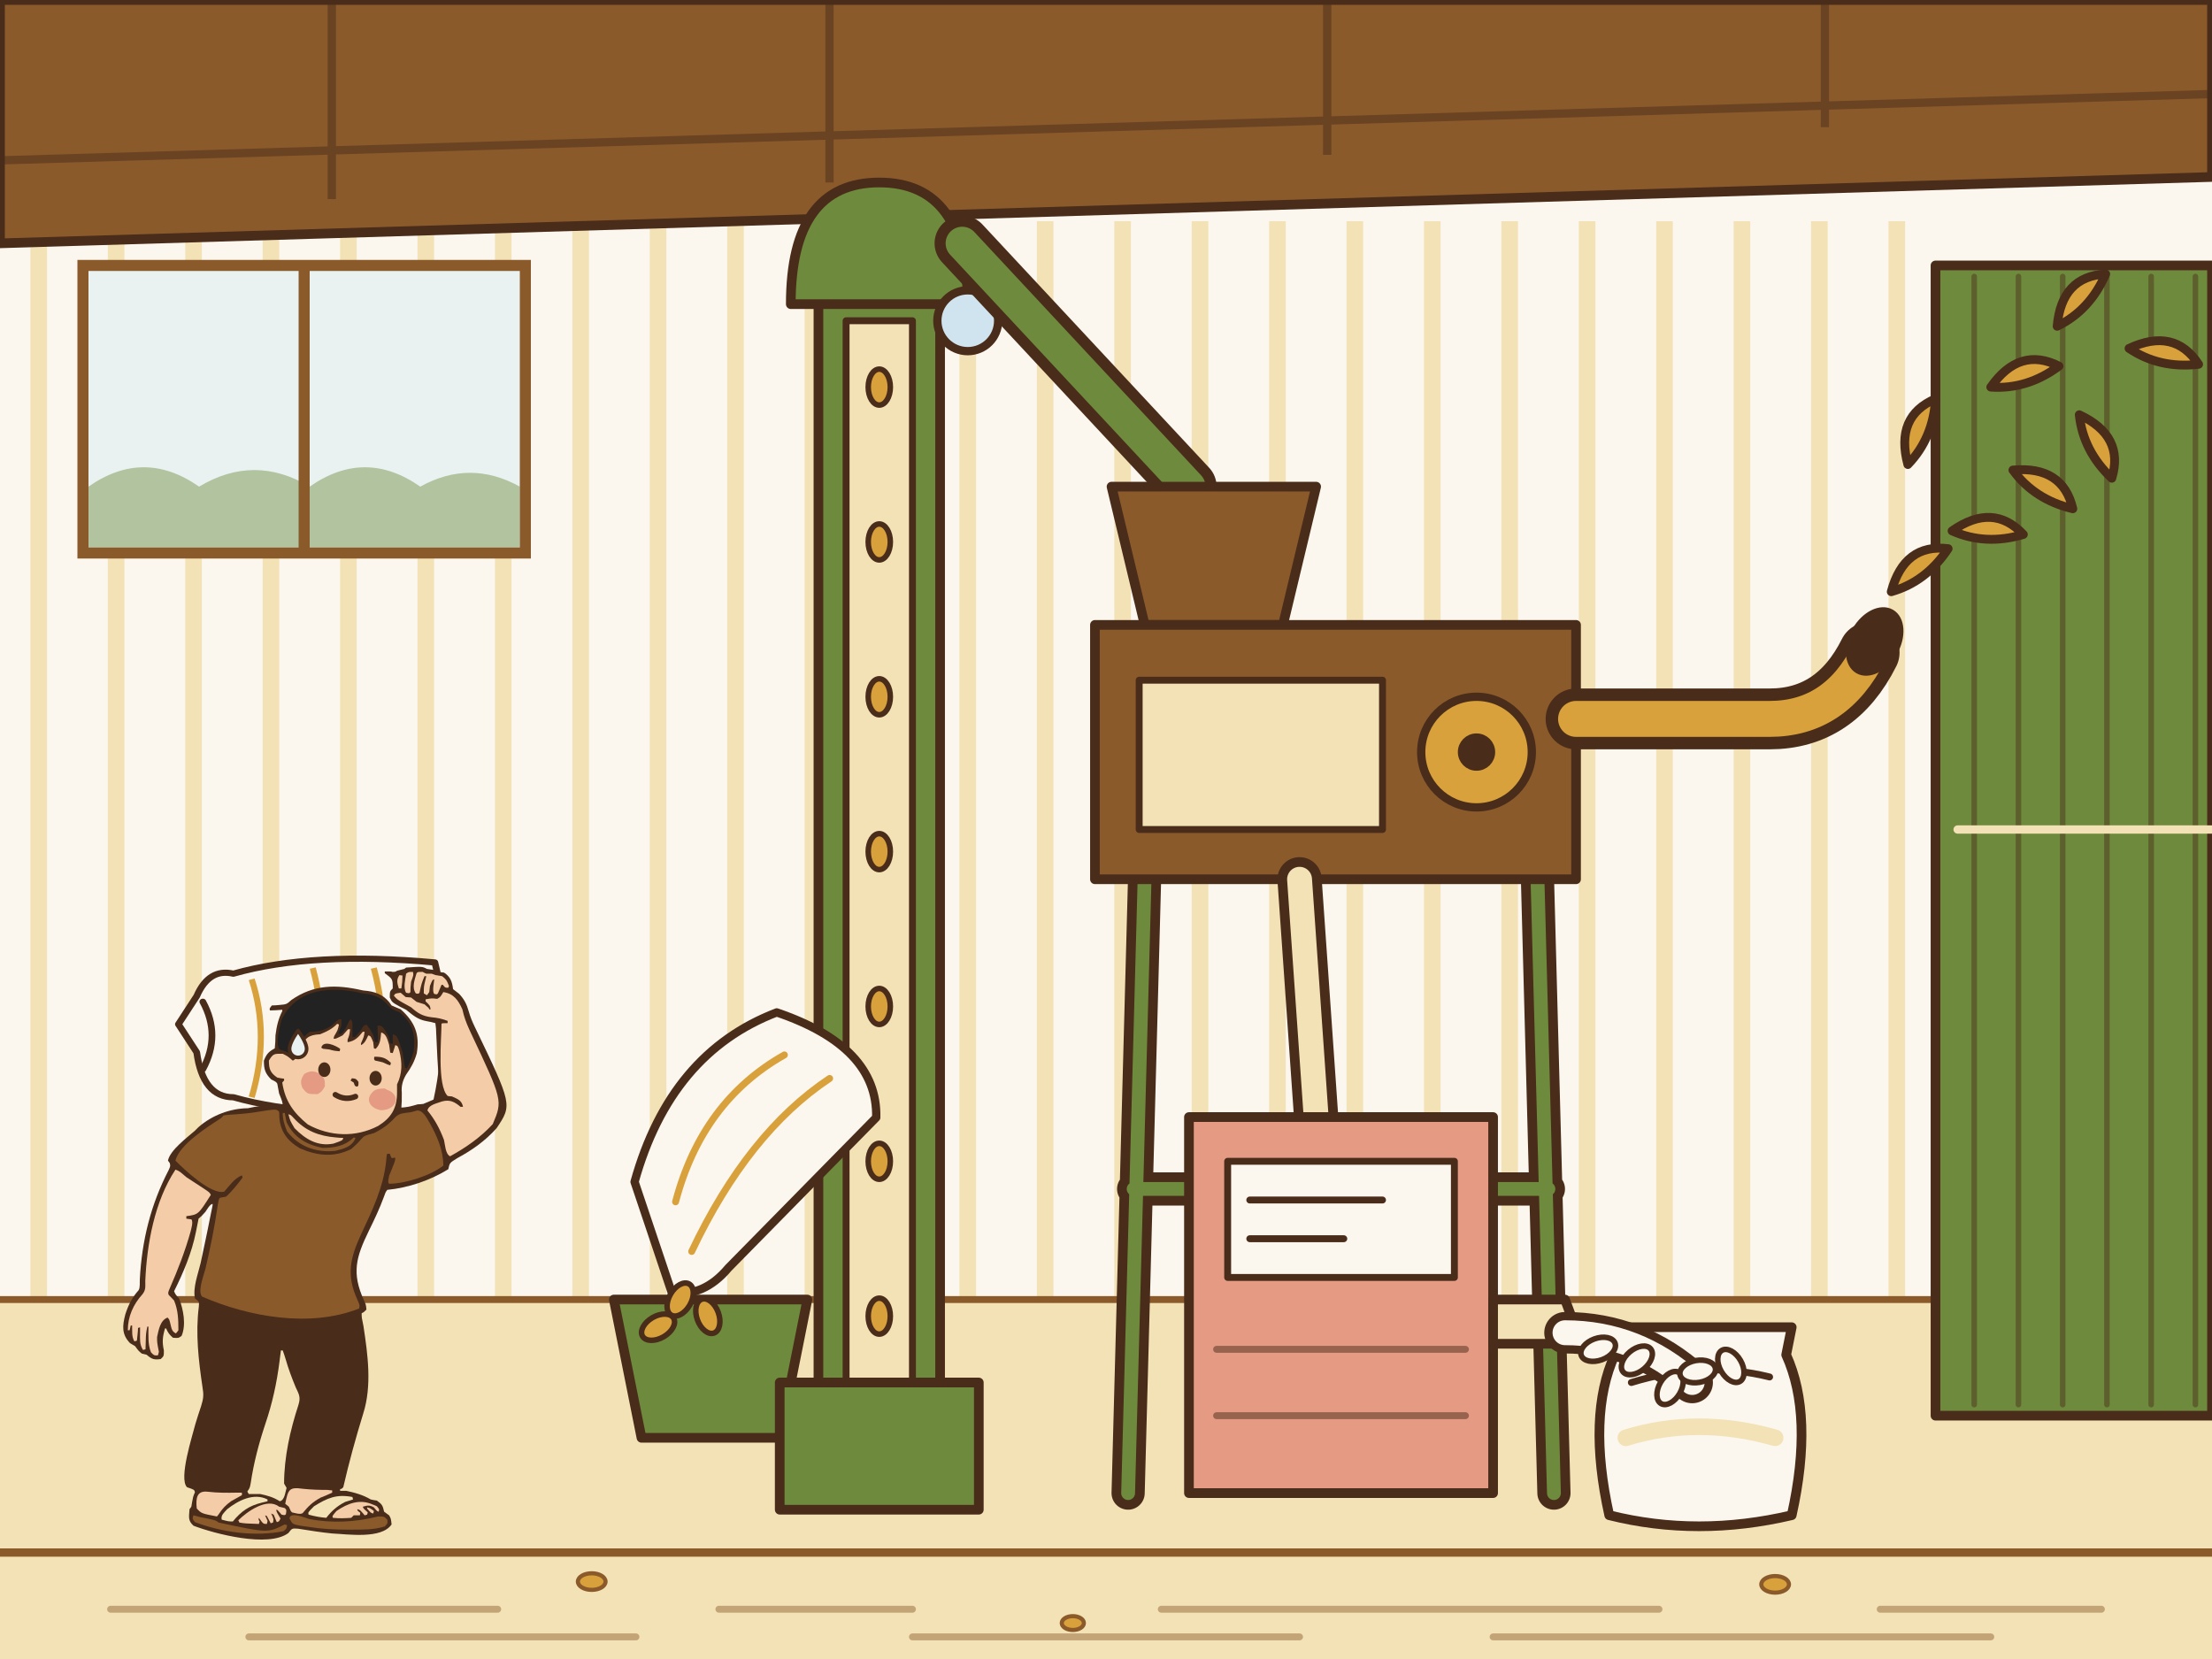
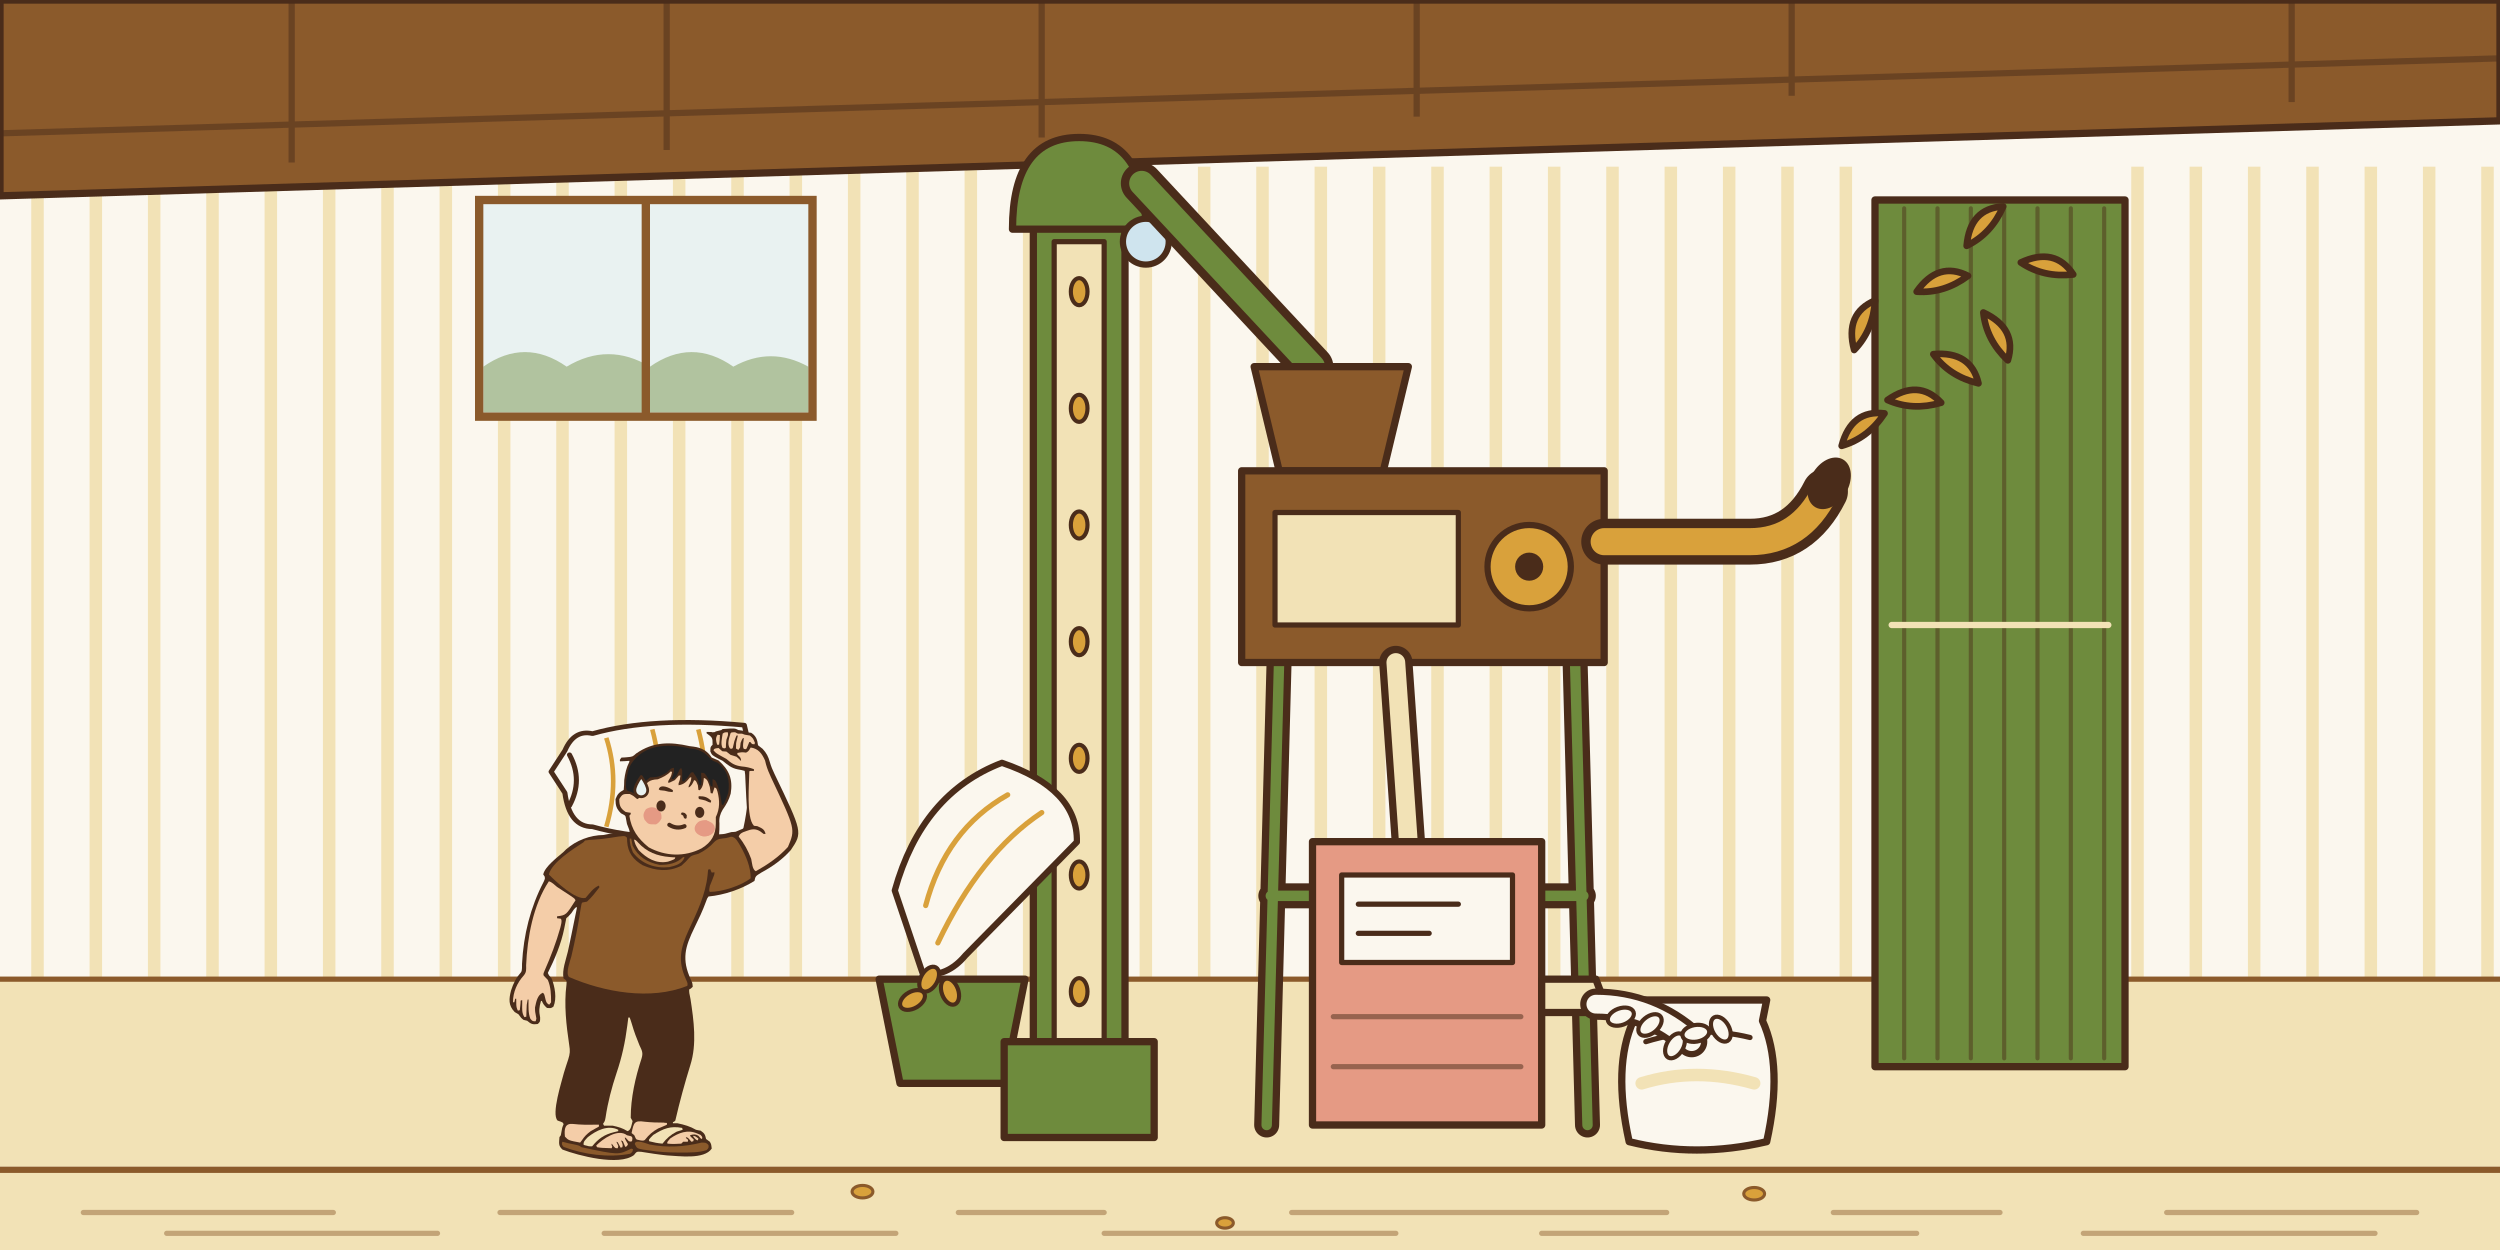
- <svg xmlns="http://www.w3.org/2000/svg" viewBox="0 0 800 600" width="800" height="600" data-scene="xay-xat" aria-hidden="true" focusable="false">
+ <svg xmlns="http://www.w3.org/2000/svg" viewBox="-200 0 1200 600" width="1200" height="600" data-scene="xay-xat" aria-hidden="true" focusable="false">
  <defs>
    <ellipse id="xay-xat-gr" rx="4" ry="6.5" />
    <path id="xay-xat-hk" d="M0 0Q8 -8 16 -2Q8 2 0 0Z" />
  </defs>
-   <rect width="800" height="600" fill="#FBF7EE" />
+   <rect x="-200" width="1200" height="600" fill="#FBF7EE" />
  <g fill="none" stroke="#F2E2B6" stroke-width="6">
-     <path d="M14 80V470M42 80V470M70 80V470M98 80V470M126 80V470M154 80V470M182 80V470M210 80V470M238 80V470M266 80V470M294 80V470M322 80V470M350 80V470M378 80V470M406 80V470M434 80V470M462 80V470M490 80V470M518 80V470M546 80V470M574 80V470M602 80V470M630 80V470M658 80V470M686 80V470" />
+     <path d="M-182 80V470M-154 80V470M-126 80V470M-98 80V470M-70 80V470M-42 80V470M-14 80V470M14 80V470M42 80V470M70 80V470M98 80V470M126 80V470M154 80V470M182 80V470M210 80V470M238 80V470M266 80V470M294 80V470M322 80V470M350 80V470M378 80V470M406 80V470M434 80V470M462 80V470M490 80V470M518 80V470M546 80V470M574 80V470M602 80V470M630 80V470M658 80V470M686 80V470M826 80V470M854 80V470M882 80V470M910 80V470M938 80V470M966 80V470M994 80V470" />
  </g>
  <path d="M30 96H190V200H30Z" fill="#E9F2F1" />
  <path d="M32 176q20 -14 40 0q20 -12 40 0q20 -14 40 0q18 -10 36 0V198H32Z" fill="#6E8B3D" fill-opacity="0.45" />
  <path d="M30 96H190V200H30ZM110 96V200" fill="none" stroke="#8B5A2B" stroke-width="4" />
-   <path d="M0 0H800V64L0 88Z" fill="#8B5A2B" stroke="#4A2C1A" stroke-width="3.5" stroke-linejoin="round" />
-   <path d="M0 58L800 34M120 0V72M300 0V66M480 0V56M660 0V46" fill="none" stroke="#4A2C1A" stroke-width="3" stroke-opacity="0.5" />
-   <path d="M0 470H800V560H0Z" fill="#F2E2B6" />
-   <path d="M0 470H800" stroke="#8B5A2B" stroke-width="2.5" />
+   <path d="M-200 0H1000V58L-200 94Z" fill="#8B5A2B" stroke="#4A2C1A" stroke-width="3.5" stroke-linejoin="round" />
+   <path d="M-200 64L1000 28M-60 0V78M120 0V72M300 0V66M480 0V56M660 0V46M900 0V49" fill="none" stroke="#4A2C1A" stroke-width="3" stroke-opacity="0.5" />
+   <path d="M-200 470H1000V560H-200Z" fill="#F2E2B6" />
+   <path d="M-200 470H1000" stroke="#8B5A2B" stroke-width="2.5" />
  <g stroke="#4A2C1A" stroke-width="3.5" stroke-linejoin="round" stroke-linecap="round">
-     <path d="M700 96H800V512H700Z" fill="#6E8B3D" />
-     <path d="M714 100V508M730 100V508M746 100V508M762 100V508M778 100V508M794 100V508" fill="none" stroke-width="2" stroke-opacity="0.45" />
-     <path d="M708 300H800" fill="none" stroke="#F2E2B6" stroke-width="3" />
+     <path d="M700 96H820V512H700Z" fill="#6E8B3D" />
+     <path d="M714 100V508M730 100V508M746 100V508M762 100V508M778 100V508M794 100V508M810 100V508" fill="none" stroke-width="2" stroke-opacity="0.45" />
+     <path d="M708 300H812" fill="none" stroke="#F2E2B6" stroke-width="3" />
    <path d="M222 470L292 470L282 520H232Z" fill="#6E8B3D" />
    <path d="M296 104H340V540H296Z" fill="#6E8B3D" />
    <path d="M306 116H330V500H306Z" fill="#F2E2B6" stroke-width="2.5" />
    <path d="M282 500H354V546H282Z" fill="#6E8B3D" />
    <path d="M286 110Q286 66 318 66Q350 66 350 110Z" fill="#6E8B3D" />
    <circle cx="350" cy="116" r="11" fill="#CFE4EE" stroke-width="3" />
    <path d="M348 88L430 176" fill="none" stroke-width="20" />
    <path d="M348 88L430 176" fill="none" stroke="#6E8B3D" stroke-width="12" />
    <path d="M414 316L408 540M556 316L562 540M410 430H560" fill="none" stroke-width="12" />
    <path d="M414 316L408 540M556 316L562 540M410 430H560" fill="none" stroke="#6E8B3D" stroke-width="5" />
    <path d="M402 176H476L464 226H414Z" fill="#8B5A2B" />
    <path d="M396 226H570V318H396Z" fill="#8B5A2B" />
    <path d="M412 246H500V300H412Z" fill="#F2E2B6" stroke-width="2.5" />
    <circle cx="534" cy="272" r="20" fill="#D9A13B" stroke-width="3" />
    <circle cx="534" cy="272" r="5" fill="#4A2C1A" />
    <path d="M570 260H640Q664 260 676 236" fill="none" stroke-width="22" />
    <path d="M570 260H640Q664 260 676 236" fill="none" stroke="#D9A13B" stroke-width="13" />
    <ellipse cx="678" cy="232" rx="8" ry="12" transform="rotate(30 678 232)" fill="#4A2C1A" stroke-width="2.5" />
    <path d="M470 318L476 404" fill="none" stroke-width="16" />
    <path d="M470 318L476 404" fill="none" stroke="#F2E2B6" stroke-width="9" />
    <path d="M430 404H540V540H430Z" fill="#E59A84" />
    <path d="M444 420H526V462H444Z" fill="#FBF7EE" stroke-width="2.5" />
    <path d="M452 434H500M452 448H486" fill="none" stroke-width="2.5" />
    <path d="M440 488H530M440 512H530" fill="none" stroke-width="2.5" stroke-opacity="0.5" />
    <path d="M540 470H566L572 486H540Z" fill="#F2E2B6" />
    <path d="M582 548Q574 512 584 490L582 480H648L646 490Q656 512 648 548Q614 556 582 548Z" fill="#FBF7EE" />
    <path d="M588 520Q614 512 642 520" fill="none" stroke="#F2E2B6" stroke-width="6" />
    <path d="M590 500Q616 492 640 498" fill="#FBF7EE" stroke-width="2.5" />
  </g>
  <g fill="#D9A13B" stroke="#4A2C1A" stroke-width="2">
    <use data-part="elevator-grain" href="#xay-xat-gr" x="318" y="476" />
    <use data-part="elevator-grain" href="#xay-xat-gr" x="318" y="420" />
    <use data-part="elevator-grain" href="#xay-xat-gr" x="318" y="364" />
    <use data-part="elevator-grain" href="#xay-xat-gr" x="318" y="308" />
    <use data-part="elevator-grain" href="#xay-xat-gr" x="318" y="252" />
    <use data-part="elevator-grain" href="#xay-xat-gr" x="318" y="196" />
    <use data-part="elevator-grain" href="#xay-xat-gr" x="318" y="140" />
  </g>
  <g fill="#D9A13B" stroke="#4A2C1A" stroke-width="2" stroke-linejoin="round">
    <use data-part="husk" href="#xay-xat-hk" transform="translate(684 214) rotate(-30) scale(1.6)" />
    <use data-part="husk" href="#xay-xat-hk" transform="translate(706 192) rotate(10) scale(1.6)" />
    <use data-part="husk" href="#xay-xat-hk" transform="translate(690 168) rotate(-60) scale(1.6)" />
    <use data-part="husk" href="#xay-xat-hk" transform="translate(728 170) rotate(40) scale(1.6)" />
    <use data-part="husk" href="#xay-xat-hk" transform="translate(720 140) rotate(-10) scale(1.6)" />
    <use data-part="husk" href="#xay-xat-hk" transform="translate(752 150) rotate(70) scale(1.6)" />
    <use data-part="husk" href="#xay-xat-hk" transform="translate(744 118) rotate(-40) scale(1.6)" />
    <use data-part="husk" href="#xay-xat-hk" transform="translate(770 126) rotate(20) scale(1.6)" />
  </g>
  <g data-part="rice-flow" fill="#FBF7EE" stroke="#4A2C1A" stroke-width="2">
    <path d="M566 482Q592 482 612 500" fill="none" stroke="#4A2C1A" stroke-width="15" stroke-linecap="round" />
    <path d="M566 482Q592 482 612 500" fill="none" stroke="#FBF7EE" stroke-width="9" stroke-linecap="round" />
    <use href="#xay-xat-gr" transform="translate(578 488) rotate(70)" />
    <use href="#xay-xat-gr" transform="translate(592 492) rotate(50)" />
    <use href="#xay-xat-gr" transform="translate(604 502) rotate(30)" />
    <use href="#xay-xat-gr" transform="translate(614 496) rotate(80)" />
    <use href="#xay-xat-gr" transform="translate(626 494) rotate(-30)" />
  </g>
  <g data-part="brother" transform="translate(8 346) scale(0.8203)">
    <g data-part="person">
      <g transform="matrix(-0.2692 0 0 0.2692 252.5 -14.8)">
        <g transform="translate(262 184) scale(5 4.6) rotate(90)" stroke-linejoin="round">
          <path d="M-26 0Q-30 -40 -22 -66Q-24 -74 -14 -78L-4 -84L6 -78Q22 -76 22 -66Q30 -40 26 0Q0 6 -26 0Z" fill="#FBF7EE" stroke="#4A2C1A" stroke-width="2.2" />
          <path d="M-20 -60Q0 -54 22 -60M-24 -40Q0 -34 26 -40M-24 -20Q0 -14 26 -20" fill="none" stroke="#D9A13B" stroke-width="2" />
          <path d="M-12 -76Q0 -70 12 -76" fill="none" stroke="#4A2C1A" stroke-width="2.2" stroke-linecap="round" />
        </g>
      </g>
      <path d="M178.5 5.4c1.1.2 2.3.3 3.5.5.2.2.2.2 1.3.8.9.1 1.8.2 2.7.3 2.8 1.8 3.6 4 4 7.3.9.7 1.8 1.4 2.7 2.1 2.3 2.5 3.3 4.5 4.2 7.7.7 2.5 1.6 4.6 2.7 6.9 16.5 34.3 16.5 34.3 9.6 44.6-5 5.6-10.8 9.7-17.3 13.2-3.4 2.1-3.4 2.1-4 4.9-7.9 4.9-17.6 8.2-26.9 9.1-.8 1.1-.8 1.1-1.5 3.1-1.9 5.2-4.2 10-6.6 14.9-5.7 11.7-7.7 18.6-2.2 30.7.9 1.9.9 1.9 1.1 4.1-1.1 1.1-1.1 1.1-2.1 1.6 0 1.9 0 1.9.8 5.7 1.9 12.5 3.8 26.2-.1 38.5-3.3 10.7-6.3 21.6-8.8 32.5-.8.8-.8.8-1.4.8 0 .3 0 .6 0 .8.9 0 1.8 0 2.7 0 3.9.8 7.4 1.8 10.8 3.8.9.2 1.8.4 2.7.5 2.3 1.6 2.6 2.2 3.2 4.9.4.3.4.3 2.2 1.6.8 1.4.8 1.4 1.1 4-4.4 6.6-19.4 4.3-26.2 4-5-.5-10-1.3-15-2.1-2.7-.2-2.7-.2-4.3 1.9-8.8 6.6-32.6.3-41.8-3.2-2.6-2.3-2-3.9-1.8-7.3.2-.3.5-.7.8-1.1.2-1.4.5-2.8.8-4.3.2-.7.5-1.4.8-2.1-.3-1.1-.3-1.1-3.5-2.2-3.8-3.8 2.5-23 3.7-27.9.8-2.6 1.6-5.2 2.5-7.8 1.1-3.5 1.2-5 .6-8.6-1.7-11.5-3.1-23.5-1.6-35.2.2-2.3.2-2.3-1.7-3.7-1-4.8 1.4-10.9 2.5-15.6 1.4-6.7 2.9-13.4 4.2-20.2.1-.4.1-.4.6-2.9.5-2.4.5-2.4.5-3-1.2 0-2.6 2.7-3.2 3.5-1.7 1.9-1.7 1.9-3 3-.4 2-.8 4-1.2 6-1.8 9-5.5 17.8-9.6 26 .6 1.4.6 1.4 2.2 3.2 1.9 4.8 3.2 11.6 1.1 16.5-1.4 1-1.4 1-3.8.8-1.6-1.4-2.2-2.2-3-4.1-.1 0-.3 0-.5 0-1.1 3.7-1.3 6-.5 9.7 0 2.5 0 2.5-1.4 3.8-2.9.4-3.9.1-6.2-1.9-.7-.2-1.4-.3-2.1-.5-1.4-1.1-1.4-1.1-3-3.3-.7-.4-1.4-.8-2.2-1.3-3.8-3.9-3.4-7.7-2.1-12.7 1.4-4.3 2.9-7.3 5.9-10.7.7-1.3.4-3.5.5-4.9.9-16.9 4.8-32.8 12.7-48 .8-1.8.8-1.8.5-3.1-.1-.2-.1-.2-.8-1.1.9-4.6 8.5-10.2 11.9-13.2.2-.2.2-.2 1.5-1.5 6-5.3 14-8.3 21.9-8.4 1-.2 2-.4 3-.6 2.8-.5 5.3-.6 8.2-.6 1.4-.1 2.7-.1 4.1-.2-.2-1.6-.2-1.6-1.6-5.1-.3-1.4-.5-2.9-.8-4.3-.5-.8-.5-.8-2.7-1.9-2.7-2.7-3.2-4.5-3.2-8.3 1.2-3 2.1-3.9 4.8-5.4.2-1.9.3-3.8.3-5.7.5-3.9 1.2-7.2 3-10.7 0-.2 0-.4 0-.6-.5 0-.5 0-2.7.2-.4 0-.4 0-2.7.1-.3-.8-.3-.8.8-2.2 1 0 2.1-.1 3.2-.2 3.3-.3 3.3-.3 5.4-2.2 9.9-6.9 19.8-6.9 31.2-4.3.4.1.4.1 2.4.3 4.6.6 8.1 2.5 10.6 6.4 1.3.6 2.6 1.1 4 1.7 6.2 5.5 8.5 11 7.1 19.4-1 3.6-2.5 6.3-4.7 9.4-1.5 2.5-2.2 5.1-1.9 8 0 3.8 0 3.8-.2 6.5 2.5 0 4.8-.7 7.2-1.4.8 0 1.6-.1 2.5-.2 7.2-3 7.2-3 7.5-4.6-.2-1.8-.4-3.6-.6-5.4-.6-6.8-.9-13.7-1.2-20.5-.1-2.9-.1-2.9-.4-5.1-1.8-.5-1.8-.5-4-.9-3.8-.7-5.9-2.6-8.9-5-.8-.4-1.7-.9-2.6-1.3-3.6-2-3.6-2-4.6-4.1 0-2.7 0-2.7 1.3-4 0-4.1 0-4.2-3.5-6.7 0-.3 0-.6 0-.8 3 0 3 0 3.2.2 1.4 0 1.4 0 2.2-.5 1-.3 2.1-.5 3.2-.8.1-.1.1-.1.8-.6 7.1-.5 7.1-.5 9.2.6zm-64.4 168.2c-.2 1.6-.4 3.1-.6 4.7-1.2 9.6-3.2 18.7-6.3 27.8-2.8 8.4-5.1 17.1-6.4 25.9-.4 2.2-.4 2.2-1.5 3.8.2.4.4.7.6 1.1 1.7 0 3.4 0 5.1 0 3.2.7 5.8 1.4 8.6 3.2 2.2-.5 2.4-4 3-5.9-.6-1.1-.6-1.1-1.1-1.9 0-11.7 2.7-23.6 6.3-34.6 1.1-3.5.3-4.7-1.2-7.9-1.7-4.1-3.2-8.1-4.4-12.3-.4-1.3-.8-2.6-1.3-3.9-.2 0-.5 0-.8 0z" fill="#4A2C1A" />
      <path d="M113.3 68.4c.1.7.1 1.5.1 2.2.4 6.5 3.6 10.7 9.1 13.9 7.6 3.3 15 4.1 22.6.3 2.7-2.4 2.7-2.4 4.6-4.6 1.3-1.3 1.3-1.3 5.4-2.4 3.7-1.8 6.6-3.9 9.4-7 2-2 4-1.8 6.7-2.2 1-.2 2-.5 3-.8 2.7 0 4.2 3.4 5.5 5.5 3.2 5.7 6 12 6 18.8-5.5 4.4-16.8 8-23.9 8-.8-.8-.1-2.3 0-3.5.4-1 .9-2.1 1.3-3.2 1.4-3.5 1.4-3.5 1.4-4.8-.6.1-1.1.1-1.6.2-.3-.6-.6-1.2-.8-1.9-.4 0-.8 0-1.1 0-.3.6-.3.6-.5 3.2-1.2 11.7-6.2 21.9-11.1 32.4-4.8 10.4-6.5 18-1.6 28.7 1.1 2.5 1.1 2.5.8 3.9-21.6 8.6-48.6 3.7-69.2-5.2-2.2-2.2.7-9.4 1.4-12.2 2.1-9 4-18.1 5.3-27.2.6-3.6.6-3.6 1.1-4.2.5-.1.5-.1 2.7-.5 2.8-2.5 5-5.4 7.3-8.4-.1-.3-.2-.7-.3-1-3.3 1.3-5.5 4.6-7.8 7.2-5.7 1.5-17.7-9.8-21.5-13.7 1.7-7.1 14.4-15 20.2-18.8.3-.4.7-.7 1-1.1 1.8-.3 3.6-.4 5.4-.5 3.1-.2 6-.5 9.1-1 8.8-1.4 8.8-1.4 10-.1z" fill="#8B5A2B" />
      <path d="M138.9 29.6c.3.1.5.2.8.3-.5 2.4-.5 2.4-2.1 5.1-.1.4-.2.7-.3 1.1.8.2.8.2 4-1.4.8-.9 1.6-1.8 2.4-2.7.3 0 .6 0 .9 0-.3 2.5-.3 2.5-1.1 4.6 0 .4 0 .7 0 1.1 3.2-.5 4.7-2.1 6.7-4.6.3 0 .5 0 .8 0-.3 2.2-.3 2.2-1.6 5.1 0 .3 0 .6 0 .8 1.8-.9 2.4-2.6 3.2-4.3 1.1.3 1.1.3 2.2 3 .1.9.2 1.8.3 2.7.2.1.5.2.8.2 2.1-2.1 2.1-4.4 2.4-7.2 2.3.6 2.8 3.3 3.5 5.4.1.5.1.5.5 3.5.4.1.7.1 1.1.2.8-2.4.8-2.4 1.1-3.5 1.1.3 1.1.3 1.8 2.5 1.3 5.1 1.4 9.9-1 14.8 0 1.2 0 2.4 0 3.7 0 6.7-2.5 11-8.3 14.6-10 5.2-21.3 4.7-31-.6-6.3-5.1-10.1-10.4-11.3-18.5.2-.3.5-.6.8-.9 0-.2 0-.5 0-.8-1-.1-2-.3-3-.5-3.1-2.1-3.7-3.8-3.7-7.5 1.9-3.2 2.4-3 6.1-3 2.2 1.1 2.2 1.1 4.4 3 1.9-.5 2.1-3.4 2.6-5.2 3.1-4.7 4.1-6.1 9.5-6.4 2.9-1.2 5.3-2.3 7.5-4.6z" fill="#F4CDA8" />
      <path d="M185.7 15.6c4.6.7 6.6 3.6 8.4 7.6.2.8.4 1.6.6 2.4.8 2.8 1.8 5.1 3 7.7 14.2 30.1 14.2 30.1 9.8 40.5-5.4 5.9-11.8 10.3-18.8 14.2-2.1-1-2.2-5.1-2.7-7.2-1.8-4.8-4-9-7.3-13 .6-2.6 4.2-3.1 6.5-4 3.4-.9 5.5.2 8.1 2.4.3 0 .7 0 1.1 0-.6-2.9-2.3-3.4-4.9-4.6-.6 0-1.2-.1-1.9-.2-4.7-4.7-2.7-25.4-2.7-31.8.3-.3.3-.3 2.7-.3 0-.3 0-.7 0-1-2.3-.9-4.6-1.4-7.1-1.6-4-.5-6.1-1.8-9-4.4-1.3-.7-2.5-1.4-3.8-2.1-2.4-1.4-2.4-1.4-3.8-3 .6-1 .6-1 3-1.3.7.6 1.4 1.2 2.2 1.9.8.1 1.6.1 2.4.2.4.3.4.3 2.4 1.9 1.2.4 2.3.7 3.5 1.1 1.9 1.6 1.9 1.6 2.1 2.2.2 0 .4 0 .6 0-.3-1.7-.3-1.7-2.2-3.5 0-.3 0-.6 0-.9 2.7-.5 2.7-.5 5.1-.2 1.4-.8 1.4-.8 2.7-3z" fill="#F4CDA8" />
      <path d="M67.6 93.9c1.9.5 3.3 2.1 4.8 3.3 2.6 1.7 5.2 3.4 7.8 5.1 2.4 1.6 2.4 1.6 3 2.7-5.5 8.7-5.5 8.7-10.8 9.4 0 .4 0 .7 0 1.1.7.1 1.4.2 2.2.3 1 1-.1 4.3-.3 5.3-2.4 8.6-5.6 16.9-9.2 25.1-.8 1.9-.8 1.9-.5 2.9.8.8 1.6 1.6 2.4 2.5 1.8 4.3 1.9 8.5 1.9 13.1-.3.5-.7.9-1.1 1.4-1.8-.9-1.9-2.1-2.4-4.1-.5-2.1-.5-2.1-1.3-2.9-3.3 1.3-3.9 5.5-4.6 8.6 0 2.4 0 2.4.8 6.5-.3 1.3-.3 1.3-.5 1.6-1.7 0-1.7 0-3-1.4-1.4-3.5-1.1-7.5-1.1-11.3-.2 0-.3 0-.5 0-.6 3-.6 3-.7 6.7 0 1.1-.1 2.2-.1 3.3-.4.1-.7.2-1.1.3-1.6-2.5-1.3-4.8-1.3-7.7 0-.7 0-1.5 0-2.3-.3.1-.6.2-.9.3 0 .9-.1 1.8-.2 2.8-.1.9-.2 1.9-.3 2.8-.3.1-.7.2-1.1.3-1.3-2.2-.9-4.5-1-7-.2 0-.4 0-.6 0-.1.3-.1.3-.5 2.1-.3 0-.6 0-.8 0 0-6 2.4-11.4 6.4-15.8 1.6-2 1.3-3.4 1.3-5.9.7-16.3 4.1-35.2 13.3-49.1z" fill="#F4CDA8" />
      <path d="M150.2 16.2c.4 0 .4 0 2.4.3 4.1.8 6.4 2.2 9.2 5.3 1.3 1.4 1.3 1.4 4.6 2.7 5.9 4.7 7.2 10.2 6.2 17.5-.8 2.6-1.7 4.8-3 7.3-.3-.1-.5-.2-.8-.3-.4-2.3-.7-4.7-1.1-7-2.4-7.3-2.4-7.3-4.3-7.8 0 1.4 0 2.8 0 4.3-.4-.1-.7-.2-1.1-.3-.2-1-.5-2.1-.8-3.2-2.7-4.6-2.7-4.6-4.8-4.6 0 1.8.1 3.6.2 5.4-.1.6-.1 1.2-.2 1.9-.4 0-.7 0-1.1 0-.3-1.1-.5-2.1-.8-3.2-1.4-2.5-1.4-2.5-2.4-3.8-.1-.2-.2-.4-.3-.6-1.4 0-1.4 0-3 2.7-.8.9-1.6 1.8-2.4 2.7-.2 0-.2 0-1.1-.2 0-2.1 0-4.2 0-6.2-.1-.3-.1-.3-.5-1.4-.8.3-.8.3-1.8 2.5-1.2 2.4-1.2 2.4-2.8 4-.2-.1-.2-.1-1.1-.3.5-1.2.9-2.5 1.4-3.8 0-.8 0-1.7 0-2.6-1.6.2-1.6.2-4.3 2.9-3.6 2.1-5.5 2.7-9.7 2.7-3.3 2.6-5 4.9-6.7 8.6-.3.6-.6 1.1-.8 1.6-1.1-.5-2.2-1-3.3-1.6-.8-.2-1.6-.5-2.4-.8-2.2-2.2.1-10.4.8-13.2 6.8-14 22.3-14.8 35.8-11.5z" fill="#222222" />
      <path d="M126.5 247.9c10.1 2 20.5 1.4 30.4-1.1 2.7 0 2.7 0 4.1 1.4.2 1.6.2 1.6-1.1 3-4.8 1.5-9.6 1.4-14.6 1.4-.3 0-.3 0-2.3 0-5.5 0-11-.3-16.5-1.2-1.2-.2-2.5-.3-3.7-.5-3.6-.7-3.6-.7-4.9-3.2 0-3.2 7.2-.2 8.6.2z" fill="#8B5A2B" />
      <path d="M81.9 235.9c4.3.5 8.5.5 12.9.4.7 0 1.4 0 2.1 0 0 .4 0 .8 0 1.1-1.6.9-3.2 1.8-4.8 2.7-2.3 1.7-3.6 3-5.2 5.4-.1.2-.1.2-1 1.3-6.8-1.3-6.8-1.3-8.9-3.5-.5-4.6 0-8 4.9-7.4z" fill="#F4CDA8" />
      <path d="M123.8 234.6c3.7.4 7.4.5 11.1.5.3.1.3.1 1.8.2 0 .3 0 .7 0 1-1.6.8-3.4 1.5-5.1 2.2-3.3 1.8-5.4 3.7-7.8 6.7-.9 1-3.8 0-4.8-.2-.6-.6-.6-.6-1.4-2.5-.5-.4-1-.8-1.6-1.3 1.3-6.2 1.6-7.5 7.8-6.6z" fill="#F4CDA8" />
      <path d="M113.3 242.5c.4.1.4.1 2.5.6.8.8.8.8.5 2.7-.5.5-.5.5-1.9.2-.6-.7-1.2-1.4-1.9-2.1-.2 0-.3 0-.5 0 .3 1.1.3 1.1 1.9 3.8-.6 1.3-.6 1.3-1.6 1.6-.3-.6-.3-.6-1.4-3.3-.3-.1-.7-.3-1.1-.5.2.4.4.9.6 1.3.5 1.4.5 1.4.2 2.7-.3.1-.7.2-1 .3-.6-1.1-1.1-2.1-1.7-3.2-.2-.1-.5-.2-.8-.3.6 1.4.6 1.4 1.1 2.4 0 .3 0 .3-.3 1.4-1.6 0-1.6 0-3.5-2.7-.2.8-.2.8.3 1.6-.1.4-.2.7-.3 1.1-6-.2-6-.2-8.6-.6-.1-.3-.3-.7-.5-1 3.8-3.8 12.7-10.2 18-6z" fill="#F4CDA8" />
      <path d="M75.6 246.3c.5.1.5.1 3 .8.6.1.6.1 3.5.7 3.2.7 3.2.7 4.6 1.7 21.6 4.6 21.6 4.6 29.1.8.1.1.1.1 1 .3-.2 1.6-.2 1.6-1.6 2.7-12.6 2.5-27.1.5-39-4-1.1-1.4-1.1-1.4-.8-2.7.1-.1.2-.2.2-.3z" fill="#8B5A2B" />
      <path d="M145.6 238.2c.1.2.1.2.3 1.1-.6.2-.6.2-3.5 1.1-3.5 1.8-5.9 3.9-8.3 7-2.7-.2-5.2-.7-7.8-1.4-.3-1-.3-1 2.4-3.7 5.9-3.7 10-5.4 16.9-4.1z" fill="#F2E2B6" />
      <path d="M176.6 6.7c.5.3 1.1.6 1.6.8.8 0 1.6 0 2.4 0 .6.2 1.1.4 1.6.6.5.1.5.1 3 .5 1.9 1.6 1.9 1.6 3 4.3-.1.2-.1.2-.3.8-1.4 0-1.4 0-2.4-1.3-.2 0-.4 0-.6 0-.5 1.2-1 2.5-1.6 3.8-.5.5-.5.5-1.6.2-1-1-.1-5 0-6.4-.8.2-.8.2-1.9 2.9-.1.9-.2 1.8-.3 2.7-.1.2-.1.2-1 1.4-1.1-.6-1.1-.6-1.4-.8 0-3 0-3 .6-5.5.2-.7.3-1.4.5-2.1-.3 0-.5 0-.8 0-1.3 3.2-1.3 3.2-2.2 7.3-.5.5-.5.5-1.6.3-1.9-2.6-.5-6.1.3-8.9.5-.6.5-.6 2.7-.6z" fill="#F4CDA8" />
      <path d="M131.6 51.7c1.9 2.5 1.9 2.5 1.9 5.4-.8 1.6-1.5 2.6-3.2 3.5-4.5 0-4.5 0-6.7-2.7-1.1-2.6-.7-3.9.8-6.2 2.7-1.6 4.4-1.4 7.2 0z" fill="#E59A84" />
      <path d="M108.2 239.3c0 .3 0 .5 0 .8-.8.2-1.7.4-2.5.6-5.7 1.4-9.1 3.8-12.8 8.3-1.9 0-1.9 0-4.9-.8-.5-2 1.2-3.2 2.4-4.6 4.8-3.8 11.7-7.4 17.8-4.3z" fill="#F2E2B6" />
      <path d="M117.4 69.5c1 .2 1 .2 2.4 1.7 5.1 5.6 11.1 7.9 18.6 8.5 1.1.1 2.1.2 3.2.2-.3 1.1-.3 1.1-4.3 2.5-7 1.4-12.5-2-17.2-6.8-1.9-3.2-1.9-3.2-2.7-6.1z" fill="#F4CDA8" />
      <path d="M159.9 58.1c3.3 2.1 3.2 2.8 3.2 6.8-1.7 2.4-2.4 2.7-5.4 2.7-2.3-.9-3.3-1.7-4.3-4.1 0-4.4 2.4-5.4 6.5-5.4z" fill="#E59A84" />
      <path d="M154.5 241.5c.6.2 1.3.5 1.9.8 1.1 1.3 1.1 1.3.8 2.4-.8-.3-.8-.3-2.1-1.9-1.9-1.1-2.9-.9-4.9-.3.3.8.3.8 2.2 2.5-.1.3-.2.7-.3 1-.4.1-.7.2-1.1.3-.3-.4-.7-.9-1.1-1.3-1-1.1-1-1.1-2.1-1.4 0 .6 0 .6 1.3 1.6-.1.4-.1.7-.2 1.1-.9 0-1.8 0-2.7 0-.4.4-.7.7-1.1 1.1-2.8.2-5.3.3-8.1 0-.3-.8-.3-.8 1.6-3 4.9-3.4 10.3-5.4 15.9-2.9z" fill="#F4CDA8" />
      <path d="M114.9 68.9c.3 0 .6 0 .9 0 .2 1.3.5 2.7.8 4.1 3.3 6.7 8.6 9.8 15.8 11.3 5.3 0 9.9-.8 13.8-4.6.1 0 .1 0 .8.2-1.5 3.9-5.2 4.8-8.9 5.7-8.3.9-16.1-1.8-21.3-8.6-1.1-2.7-1.9-5.2-1.9-8.1z" fill="#8B5A2B" />
      <path d="M172.3 6.7c.3 1.4.3 1.4-.8 4.3-.3 2.7-.3 2.7-.3 4.6-.5.6-.5.6-1.9.3-1.4-2.2-.3-6 0-8.4 1.1-.8 1.1-.8 3-.8z" fill="#F4CDA8" />
      <path d="M140.2 40.6c0 .4-.1.8-.2 1.1-2.4-.2-2.4-.2-4.6-.8-.9-.1-1.8-.2-2.7-.3-.3-.1-.5-.3-.8-.5.9-3.5 6.4-.9 8.3.5z" fill="#4A2C1A" />
      <path d="M155.3 44.1c3.3 0 4.9.4 7.3 2.7-.1.4-.2.7-.3 1.1-1.1-.3-1.1-.3-3.2-1.3-1.2-.3-2.3-.6-3.5-.8-.5-.6-.5-.6-.3-1.7z" fill="#4A2C1A" />
      <path d="M166.4 8.1c.4.1.8.2 1.3.2-.1 2.9-.1 2.9-.5 5.7-.4 0-.7 0-1.1 0-.7-2.1-1.2-4 .3-5.9z" fill="#F4CDA8" />
      <path d="M145.4 53.6c1.8.2 1.8.2 2.9 1.6 0 1.6 0 1.6-.5 2.1-1.1-.2-1.1-.2-1.6-1.8-.5-.3-.9-.6-1.4-.9.2-.3.4-.7.6-1z" fill="#4A2C1A" />
      <path d="M152.1 242.8c1.3.3 1.3.3 3 1.6-.1.4-.2.7-.3 1.1-1.1-.3-1.1-.3-2.7-2.2 0-.1 0-.3 0-.5z" fill="#F4CDA8" />
      <g transform="matrix(-0.2692 0 0 0.2692 252.5 -14.8)">
        <ellipse cx="348" cy="289" rx="22" ry="17" fill="#E59A84" />
        <g fill="#4A2C1A">
          <ellipse cx="359" cy="254" rx="10" ry="12" />
          <ellipse cx="443" cy="240" rx="10" ry="12" />
        </g>
        <path d="M392 284Q409 291 425 281" fill="none" stroke="#4A2C1A" stroke-width="9" stroke-linecap="round" />
        <path d="M486 176Q500 196 500 206A14 14 0 0 1 472 206Q472 196 486 176Z" fill="#E9F2F1" stroke="#4A2C1A" stroke-width="6" stroke-linejoin="round" />
      </g>
    </g>
  </g>
  <g data-part="pour-sack" stroke="#4A2C1A" stroke-width="3" stroke-linejoin="round" stroke-linecap="round">
    <g transform="translate(246 470) rotate(-50) scale(-1 1) translate(-252 -440)">
      <path d="M150 400Q186 380 230 400L252 436Q246 446 232 446L156 452Q136 436 150 400Z" fill="#FBF7EE" />
      <path d="M160 412Q192 400 226 416M156 430Q190 420 236 432" fill="none" stroke="#D9A13B" stroke-width="2.5" />
    </g>
    <g fill="#D9A13B" stroke-width="2">
      <use href="#xay-xat-gr" transform="translate(246 470) rotate(30)" />
      <use href="#xay-xat-gr" transform="translate(256 476) rotate(-20)" />
      <use href="#xay-xat-gr" transform="translate(238 480) rotate(60)" />
    </g>
  </g>
  <g data-part="road" transform="translate(0 560)">
-     <rect width="800" height="40" fill="#F2E2B6" />
-     <path d="M0 1.5H800" stroke="#8B5A2B" stroke-width="3" />
+     <rect x="-200" width="1200" height="40" fill="#F2E2B6" />
+     <path d="M-200 1.5H1000" stroke="#8B5A2B" stroke-width="3" />
    <g fill="none" stroke="#8B5A2B" stroke-width="2.5" stroke-linecap="round" stroke-opacity="0.45">
-       <path d="M40 22H180M260 22H330M420 22H600M680 22H760" />
-       <path d="M90 32H230M330 32H470M540 32H720" />
+       <path d="M-160 22H-40M40 22H180M260 22H330M420 22H600M680 22H760M840 22H960" />
+       <path d="M-120 32H10M90 32H230M330 32H470M540 32H720M800 32H940" />
    </g>
    <g fill="#D9A13B" stroke="#8B5A2B" stroke-width="1.5">
      <ellipse cx="214" cy="12" rx="5" ry="3" />
      <ellipse cx="388" cy="27" rx="4" ry="2.5" />
      <ellipse cx="642" cy="13" rx="5" ry="3" />
    </g>
  </g>
</svg>
